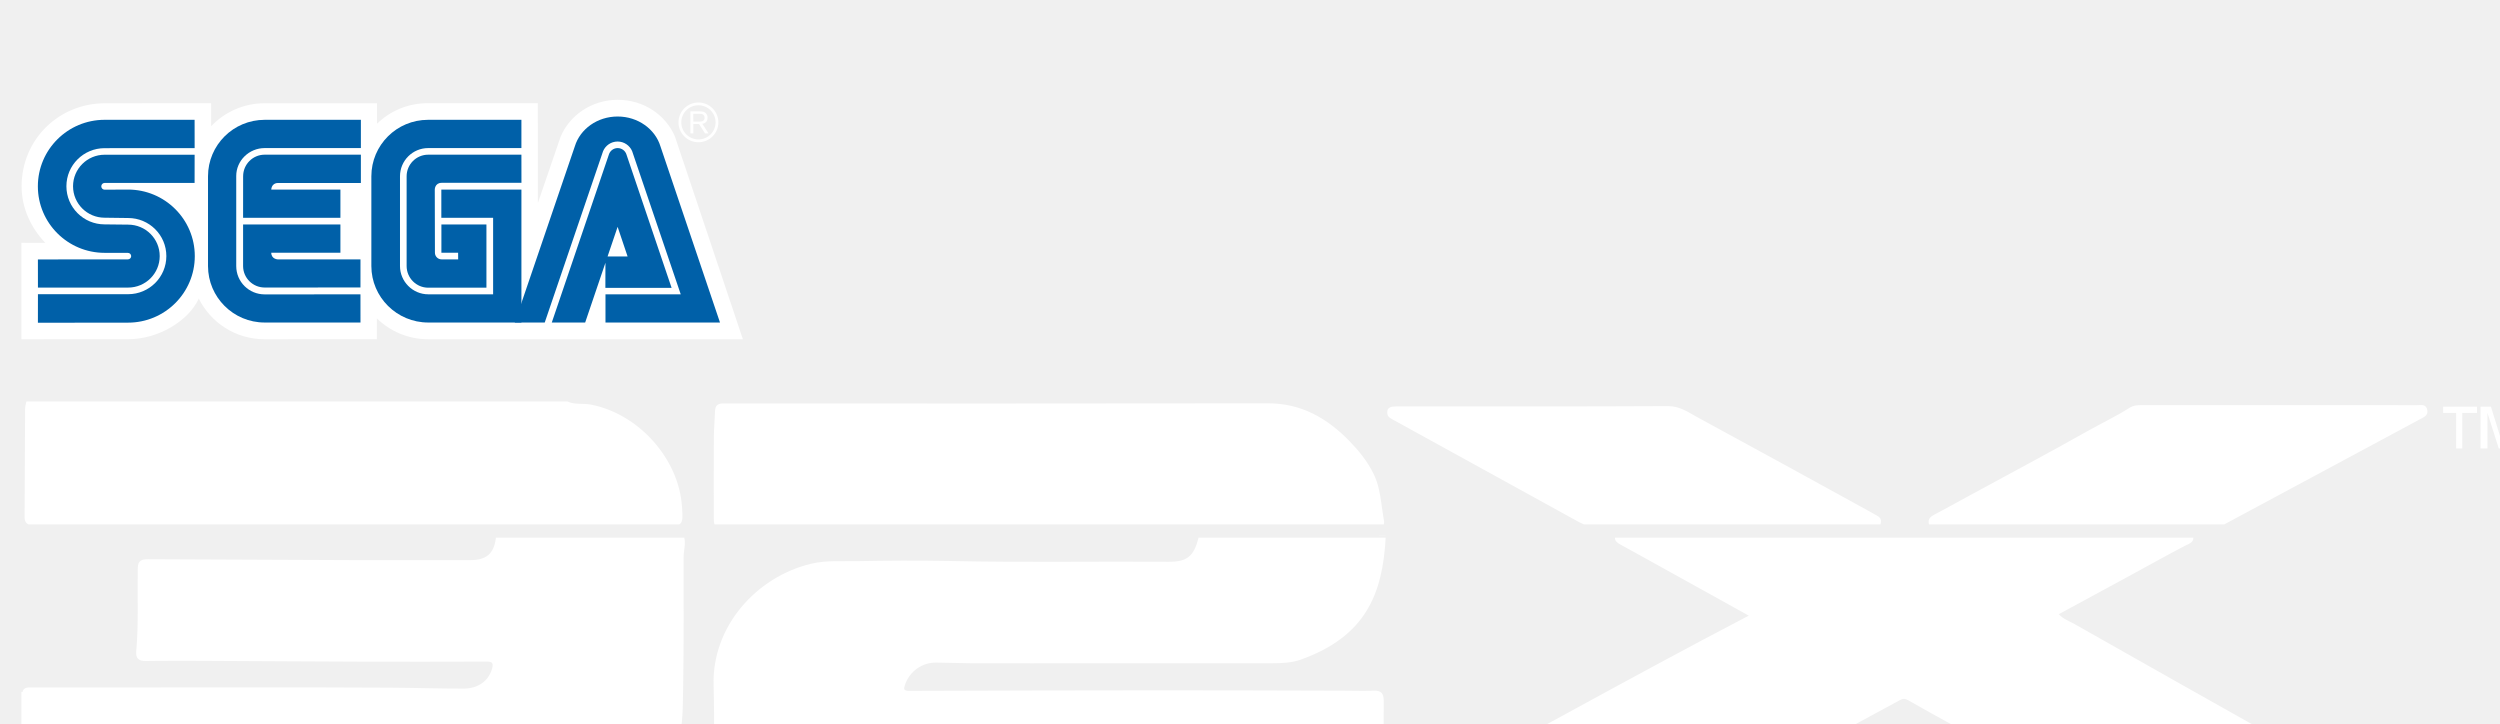
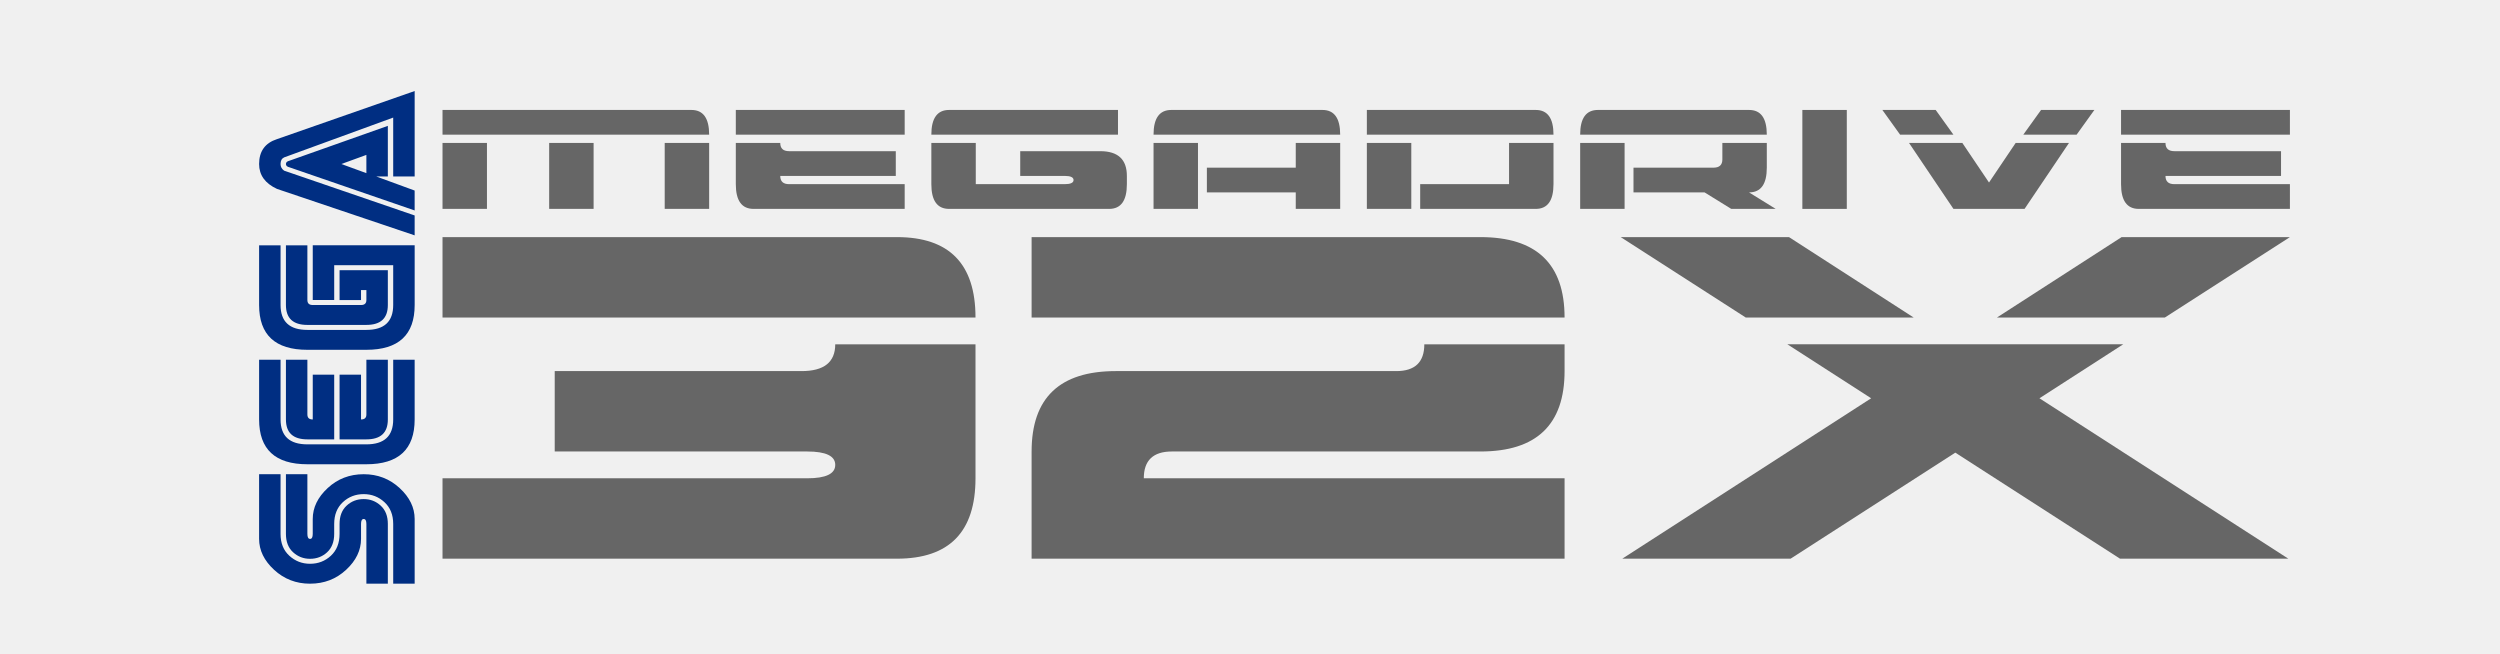
- <svg xmlns="http://www.w3.org/2000/svg" version="1.1" id="svg260">
-   <defs id="defs264" />
-   <g id="Group-25" transform="matrix(1.025682,0,0,1.025682,4.203381,78.899)" style="fill:#ffffff;fill-rule:evenodd;stroke:none;stroke-width:1">
-     <g id="Group-22" transform="translate(464,1)" style="fill-rule:nonzero">
-       <polygon id="Path" points="6.5,1.191 3.667,1.191 3.667,8 2.5,8 2.5,1.191 1.7319479e-14,1.191 1.7319479e-14,4.4408921e-16 6.5,4.4408921e-16 " />
-       <polygon id="polygon228" points="7.167,8 7.167,8.2203747e-16 9.167,8.2203747e-16 11.167,6.468 13.167,4.4408921e-16 15,4.4408921e-16 15,8 13.833,8 13.833,1.191 11.833,8 10.667,8 8.5,1.191 8.5,8 " />
-     </g>
-     <path d="m 261.397,26.095 c -0.59,10.813 -3.848,18.899 -16.203,23.343 -1.744,0.628 -3.624,0.715 -5.477,0.717 -11.606,0.011 -23.213,0.007 -34.819,0.007 l -11.504,0.003 c -3.835,3.58e-4 -7.669,-0.001 -11.504,-0.01 -2.222,-0.005 -4.443,-0.117 -6.665,-0.127 -2.657,-0.011 -4.955,1.646 -5.864,4.086 l -0.042,0.115 c -0.282,0.804 -0.352,1.222 0.768,1.218 16.158,-0.058 32.316,-0.099 48.475,-0.107 11.6,-0.005 23.2,0.046 34.801,0.072 1.716,0.003 3.433,0.063 5.146,0.015 l 0.571,-0.02 c 1.45,-0.063 1.934,0.534 1.945,1.88 l 9e-5,0.082 c -0.033,5.365 -0.023,10.73 -0.019,16.094 l 0.001,3.631 v 0 l 2.8e-4,1.626 c 23.516,-12.427 46.379,-25.377 69.955,-37.686 l -6.624,-3.678 c -4.996,-2.772 -9.987,-5.555 -14.992,-8.31 l -3.005,-1.65 c -0.589,-0.322 -1.004,-0.661 -1.014,-1.231 l 8.8e-4,-0.07 h 110.82 c 0.022,0.952 -0.866,1.17 -1.637,1.571 -3.418,1.778 -6.778,3.665 -10.164,5.505 l -3.476,1.888 c -3.479,1.888 -6.971,3.779 -10.508,5.697 0.832,0.927 2.003,1.314 3.023,1.892 13.668,7.738 27.344,15.462 41.039,23.155 6.836,3.84 13.714,7.607 20.568,11.417 0.687,0.382 1.356,0.804 1.999,1.257 0.474,0.334 0.601,0.847 0.461,1.406 -0.137,0.549 -0.56,0.739 -1.071,0.766 -0.847,0.044 -1.694,0.093 -2.54,0.093 -14.468,0.006 -28.938,-0.111 -43.403,0.077 -4.233,0.055 -7.909,-0.942 -11.539,-2.977 -8.695,-4.875 -17.465,-9.615 -26.212,-14.396 l -2.623,-1.436 c -2.865,-1.571 -5.733,-3.136 -8.562,-4.769 -0.601,-0.347 -1.02,-0.326 -1.583,-0.02 -11.349,6.16 -22.702,12.312 -34.062,18.453 -2.872,1.552 -5.774,3.051 -8.654,4.59 -0.985,0.527 -2.055,0.47 -3.1,0.471 -16.959,0.016 -33.92,0.215 -50.876,-0.029 -41.194,-0.594 -82.388,-0.104 -123.581,-0.258 l -4.786,-0.021 c -2.195,-0.021 -2.196,-0.186 -2.196,-2.717 -3.1e-4,-7.805 0.17,-15.615 -0.041,-23.414 -0.299,-11.089 8.081,-20.665 18.693,-23.209 2.892,-0.693 5.904,-0.438 8.856,-0.495 5.722,-0.111 11.448,-0.139 17.171,-0.041 l 1.43,0.027 c 12.91,0.267 25.819,0.067 38.728,0.123 l 2.278,0.013 c 3.513,0.024 4.843,-0.997 5.728,-4.507 l 0.016,-0.056 v 0 l 0.017,-0.055 z m -134.383,9.5e-5 c 0.29,1.299 -0.132,2.507 -0.133,3.757 -0.007,8.131 0.052,16.263 -0.079,24.391 l -0.063,3.437 c -0.068,3.273 -0.24,6.546 -1.722,9.686 -3.264,6.914 -8.627,11.094 -15.941,12.968 -0.601,0.154 -1.264,0.091 -1.899,0.091 l -23.524,0.007 c -7.841,0.001 -15.682,4e-5 -23.523,-0.007 -15.893,-0.014 -31.786,-0.029 -47.679,-0.085 l -7.946,-0.032 c -1.469,-0.006 -3.078,0.235 -4.405,-0.763 L 0,79.47 V 55.724 l 0.082,-0.104 0.121,0.057 c 0.254,-0.977 1.035,-0.883 1.782,-0.883 5.139,0.004 10.278,0.001 15.418,0.001 17.799,-6.36e-4 35.598,-0.061 53.396,0.04 4.637,0.027 9.278,0.184 13.918,0.177 2.828,-0.005 4.807,-1.495 5.463,-3.805 0.349,-1.228 -0.103,-1.36 -1.024,-1.369 L 88.978,49.837 C 80.872,49.864 72.766,49.872 64.66,49.847 55.339,49.819 46.018,49.746 36.697,49.706 l -3.214,-0.014 c -2.678,-0.01 -5.357,-0.014 -8.035,0.014 l -1.607,0.02 c -1.388,0.021 -1.931,-0.534 -1.842,-1.795 l 0.006,-0.08 c 0.475,-5.31 0.188,-10.634 0.294,-15.95 0.03,-1.499 0.822,-1.683 2.045,-1.676 12.976,0.074 25.953,0.129 38.93,0.168 7.576,0.022 15.153,0.004 22.729,0.003 2.997,0 4.496,-1.171 4.88,-4.052 l 0.024,-0.185 v 0 l 0.01,-0.064 z M 260.103,25.726 h 1.292 l 3.2e-4,0.021 h -1.292 z M 238.827,0.351 c 6.472,-0.012 11.42,2.895 15.703,7.313 1.795,1.852 3.408,3.862 4.559,6.215 0.47,0.961 0.782,1.954 1.014,2.964 0.412,1.791 0.568,3.636 0.878,5.448 l 0.081,0.452 c 0.024,0.129 0.035,0.245 0.036,0.352 0.002,0.154 -0.019,0.286 -0.059,0.4 l -0.022,0.055 H 132.802 c -0.04,-0.103 -0.069,-0.224 -0.089,-0.366 l -0.011,-0.088 -0.008,-0.079 c -0.03,-0.324 -0.031,-0.743 -0.031,-1.285 -9.6e-4,-4.96 -0.019,-9.919 0.013,-14.879 0.011,-1.678 0.175,-3.355 0.228,-5.033 0.031,-0.99 0.504,-1.444 1.478,-1.436 0.636,0.006 1.272,-0.003 1.908,-0.003 34.179,-3.1823e-4 68.358,0.033 102.537,-0.03 z m 76.665,0.538 c 2.221,-0.012 3.813,1.129 5.516,2.066 l 0.128,0.07 c 11.113,6.019 22.18,12.124 33.261,18.202 0.369,0.203 0.721,0.441 1.099,0.625 0.546,0.266 0.823,0.63 0.798,1.171 l -0.005,0.072 -0.01,0.09 c -0.008,0.061 -0.02,0.124 -0.036,0.19 -0.01,0.043 -0.022,0.082 -0.035,0.12 l -0.02,0.055 H 299.391 c -0.26,-0.106 -0.517,-0.225 -0.773,-0.355 l -0.277,-0.143 -0.085,-0.045 C 286.593,16.577 274.921,10.158 263.252,3.735 l -0.281,-0.153 v 0 l -0.28,-0.156 -0.136,-0.079 c -0.135,-0.08 -0.267,-0.164 -0.393,-0.255 -0.431,-0.31 -0.521,-0.776 -0.442,-1.273 0.084,-0.529 0.47,-0.739 0.915,-0.813 l 0.107,-0.016 c 0.524,-0.061 1.057,-0.05 1.586,-0.05 17.055,-0.002 34.11,0.039 51.165,-0.052 z m 143.456,-0.183 0.104,-0.001 c 0.785,-0.018 1.729,-0.22 1.924,0.949 0.184,1.092 -0.724,1.381 -1.464,1.779 -5.749,3.086 -11.493,6.178 -17.24,9.266 l -12.903,6.929 v 0 l -6.45,3.467 -0.847,0.455 h -56.574 c -0.019,-0.058 -0.037,-0.12 -0.049,-0.19 -0.011,-0.062 -0.018,-0.122 -0.022,-0.179 l -0.004,-0.085 c -0.014,-0.638 0.384,-1.033 0.986,-1.353 2.28,-1.211 4.538,-2.462 6.806,-3.696 7.581,-4.124 15.204,-8.174 22.723,-12.408 2.654,-1.494 5.418,-2.793 7.991,-4.43 0.758,-0.482 1.582,-0.512 2.433,-0.511 8.738,0.004 17.477,0.003 26.215,0.002 8.791,-6.3647e-4 17.581,-0.005 26.372,0.007 z M 126.482,23.092 c -0.089,0.185 -0.216,0.323 -0.396,0.425 l -0.062,0.033 H 1.349 C 1.15,23.459 0.989,23.332 0.871,23.159 l -0.042,-0.067 z M 104.618,0 c 1.411,0.668 2.957,0.311 4.438,0.59 9.129,1.719 16.897,10.31 17.512,19.532 l 0.043,0.662 c 0.069,1.113 0.081,1.815 -0.108,2.259 l -0.022,0.048 H 0.828 C 0.685,22.845 0.612,22.521 0.614,22.1 0.661,15.192 0.67,8.284 0.711,1.376 0.713,0.968 0.837,0.56 0.924,0.153 L 0.954,0 Z" id="Shape" />
+ <svg xmlns="http://www.w3.org/2000/svg" enable-background="new 0 0 288.411 75.415" viewBox="0 0 288.411 75.415" version="1.1" id="svg36">
+   <defs id="defs40" />
+   <g id="g26" style="fill:#666666" transform="matrix(0.8123249,0,0,0.7536186,29.89134,10.50236)">
+     <path d="M 26.048,6.682 V 2.895 H 61.39 c 1.684,0 2.524,1.262 2.524,3.787 z m 0,11.36 V 7.944 h 6.311 v 10.098 z m 15.146,0 V 7.944 h 6.311 v 10.098 z m 16.409,0 V 7.944 h 6.311 v 10.098 z" id="path2" style="fill:#666666" />
+     <path d="M 67.701,6.682 V 2.895 h 23.982 v 3.787 z m 0,7.573 V 7.944 h 6.311 c 0,0.843 0.421,1.262 1.262,1.262 h 15.147 v 3.787 H 74.012 c 0,0.843 0.421,1.262 1.262,1.262 h 16.409 v 3.787 H 70.226 c -1.684,0 -2.525,-1.262 -2.525,-3.787 z" id="path4" style="fill:#666666" />
+     <path d="m 95.47,6.682 c 0,-2.524 0.841,-3.787 2.524,-3.787 h 23.982 v 3.787 z m 0,7.573 V 7.944 h 6.311 v 6.311 h 12.622 c 0.841,0 1.262,-0.212 1.262,-0.631 0,-0.419 -0.422,-0.631 -1.262,-0.631 h -6.311 V 9.206 h 11.36 c 2.524,0 3.787,1.262 3.787,3.787 v 1.262 c 0,2.524 -0.841,3.787 -2.524,3.787 h -22.72 c -1.684,0 -2.525,-1.262 -2.525,-3.787 z" id="path6" style="fill:#666666" />
+     <path d="m 127.026,6.682 c 0,-2.524 0.841,-3.787 2.524,-3.787 h 21.458 c 1.684,0 2.524,1.262 2.524,3.787 z m 0,11.36 V 7.944 h 6.311 v 10.098 z m 20.196,0 V 15.518 H 134.6 v -3.787 h 12.622 V 7.944 h 6.311 v 10.098 z" id="path8" style="fill:#666666" />
+     <path d="M 157.32,6.682 V 2.895 h 23.982 c 1.684,0 2.524,1.262 2.524,3.787 z m 0,11.36 V 7.944 h 6.311 v 10.098 z m 23.982,0 h -16.409 v -3.787 h 12.622 V 7.944 h 6.311 v 6.311 c 0,2.525 -0.84,3.787 -2.524,3.787 z" id="path10" style="fill:#666666" />
+     <path d="m 187.613,6.682 c 0,-2.524 0.841,-3.787 2.524,-3.787 h 21.458 c 1.684,0 2.524,1.262 2.524,3.787 z m 0,11.36 V 7.944 h 6.311 v 10.098 z m 7.574,-2.525 V 11.73 h 11.36 c 0.841,0 1.262,-0.419 1.262,-1.262 V 7.944 h 6.311 v 3.787 c 0,2.524 -0.841,3.787 -2.524,3.787 l 3.787,2.524 h -6.311 l -3.787,-2.524 h -10.098 z" id="path12" style="fill:#666666" />
+     <path d="M 219.169,18.042 V 2.895 h 6.311 v 15.147 z" id="path14" style="fill:#666666" />
+     <path d="m 233.053,6.682 -2.524,-3.787 h 7.573 l 2.524,3.787 z m 7.574,11.36 -6.311,-10.098 h 7.573 l 3.787,6.059 3.787,-6.059 h 7.573 l -6.311,10.098 z m 9.917,-11.36 2.524,-3.787 h 7.573 l -2.524,3.787 z" id="path16" style="fill:#666666" />
+     <path d="M 264.429,6.682 V 2.895 h 23.982 v 3.787 z m 0,7.573 V 7.944 h 6.311 c 0,0.843 0.421,1.262 1.262,1.262 h 15.147 v 3.787 H 270.74 c 0,0.843 0.421,1.262 1.262,1.262 h 16.409 v 3.787 h -21.458 c -1.683,0 -2.524,-1.262 -2.524,-3.787 z" id="path18" style="fill:#666666" />
+     <path d="M 26.048,34.667 V 22.361 h 64.538 c 7.436,0 11.155,4.102 11.155,12.307 H 26.048 Z m 0,36.921 V 59.281 h 51.79 c 2.655,0 3.984,-0.685 3.984,-2.051 0,-1.366 -1.329,-2.051 -3.984,-2.051 H 41.983 V 42.872 h 35.058 c 3.187,0 4.781,-1.366 4.781,-4.102 h 19.919 v 20.511 c 0,8.205 -3.719,12.307 -11.155,12.307 z" id="path20" style="fill:#666666" />
+     <path d="M 109.708,34.667 V 22.361 h 63.741 c 7.968,0 11.951,4.102 11.951,12.307 h -75.692 z m 0,20.512 c 0,-8.205 3.984,-12.307 11.951,-12.307 h 39.838 c 2.655,0 3.984,-1.366 3.984,-4.102 H 185.4 v 4.102 c 0,8.205 -3.984,12.307 -11.951,12.307 h -43.822 c -2.655,0 -3.984,1.366 -3.984,4.102 H 185.4 V 71.588 H 109.707 V 55.179 Z" id="path22" style="fill:#666666" />
+     <path d="M 211.125,34.667 193.368,22.36 h 23.903 l 17.7,12.307 z M 264.281,71.588 240.89,55.354 217.499,71.587 h -23.903 l 35.342,-24.555 -11.895,-8.263 h 47.692 l -11.895,8.263 35.342,24.555 h -23.901 z m 0.227,-49.227 h 23.903 l -17.757,12.307 h -23.846 z" id="path24" style="fill:#666666" />
  </g>
-   <g id="SEGA_logo" style="fill:none;fill-rule:nonzero;stroke:none;stroke-width:1" transform="matrix(1.025682,0,0,1.025682,4.203381,19.61578)">
-     <path d="m 68.11,41.884 c 2.538,2.465 5.999,3.989 9.816,3.989 l 60.314,0.007 L 125.214,7.019 C 123.435,2.891 119.261,-5.6249995e-7 114.248,-5.6249995e-7 109.256,-5.6249995e-7 105.019,2.986 103.306,7.097 L 98.964,19.755 98.947,0.654 77.884,0.643 c -3.807,0 -7.229,1.486 -9.75,3.943 l 0.007,-3.926 H 46.576 c -4.017,0 -7.67,1.713 -10.225,4.405 V 0.643 L 16.025,0.661 C 7.25,0.653 0.053,7.512 0.042,16.581 c 0,4.198 1.835,8.006 4.541,10.827 L 0,27.401 v 18.472 l 20.479,-0.004 c 5.754,-0.007 11.456,-3.479 13.438,-7.638 l 0.059,-0.171 c 2.29,4.625 7.068,7.813 12.599,7.813 l 21.535,-0.004 v -3.985" id="path233" style="fill:#ffffff" />
-     <path d="M 3.164,42.712 20.433,42.694 c 7.065,0 12.791,-5.708 12.791,-12.742 0,-7.047 -5.726,-12.756 -12.791,-12.756 l -4.485,0.024 c -0.353,0 -0.64,-0.29 -0.64,-0.647 0,-0.357 0.287,-0.647 0.64,-0.647 l 17.238,0.004 0.007,-5.408 H 15.945 c -3.335,0 -6.048,2.709 -6.048,6.037 0,3.332 2.713,6.03 6.048,6.03 l 4.506,0.059 c 4.048,0 7.324,3.265 7.324,7.293 0,4.031 -3.275,7.303 -7.324,7.303 H 3.171 l -0.007,5.467" id="path235" style="fill:#0060a8" />
-     <path d="M 3.171,35.976 H 20.451 c 3.345,0 6.051,-2.698 6.051,-6.034 0,-3.332 -2.706,-6.027 -6.051,-6.027 l -4.506,-0.049 c -4.041,0 -7.32,-3.268 -7.32,-7.306 0,-4.027 3.279,-7.296 7.32,-7.296 l 17.249,-0.004 -0.007,-5.429 H 15.948 c -7.058,0 -12.791,5.702 -12.791,12.743 0,7.041 5.733,12.746 12.791,12.746 l 4.461,0.007 c 0.339,0 0.626,0.276 0.626,0.626 0,0.343 -0.287,0.619 -0.626,0.619 l -17.245,0.014 0.007,5.39" id="path237" style="fill:#0060a8" />
-     <path d="m 46.614,37.28 c -2.996,0 -5.45,-2.388 -5.45,-5.437 V 14.592 c 0,-2.933 2.454,-5.345 5.45,-5.345 l 18.433,0.003 V 3.832 H 46.614 c -5.999,0 -10.858,4.842 -10.858,10.82 v 17.192 c 0,5.978 4.859,10.827 10.858,10.827 l 18.356,0.007 -0.004,-5.405 -18.353,0.006" id="path239" style="fill:#0060a8" />
-     <path d="m 42.485,14.651 c 0,-2.286 1.839,-4.139 4.129,-4.139 h 18.433 v 5.425 H 49.166 c -1.272,0 -1.29,1.262 -1.29,1.262 h 13.249 v 5.401 H 42.478 l 0.006,-7.95" id="path241" style="fill:#0060a8" />
-     <path d="m 46.614,35.965 c -2.283,0 -4.136,-1.842 -4.136,-4.122 v -7.957 h 18.647 v 5.412 H 47.875 c 0.018,1.272 1.29,1.279 1.29,1.279 h 15.805 l -0.004,5.38 -18.352,0.007" id="path243" style="fill:#0060a8" />
-     <path d="m 77.965,37.266 c -2.986,0 -5.425,-2.433 -5.425,-5.423 V 14.651 c 0,-2.992 2.422,-5.405 5.411,-5.405 H 95.804 V 3.832 H 77.909 c -5.996,0 -10.855,4.842 -10.855,10.82 v 17.192 c 0,5.978 4.901,10.827 10.897,10.827 l 17.854,0.007 V 17.2 H 80.461 v 5.401 h 9.921 V 37.266 H 77.965" id="path245" style="fill:#0060a8" />
-     <path d="m 73.811,31.843 c 0,2.291 1.853,4.154 4.139,4.154 h 11.152 V 23.88 h -8.628 v 5.419 h 3.202 l 0.01,1.272 H 80.499 c -0.696,0 -1.265,-0.576 -1.265,-1.272 l -0.029,-12.103 c 0,0 -0.004,-1.258 1.28,-1.29 h 15.326 l -0.007,-5.398 -17.854,0.004 c -2.286,0 -4.139,1.853 -4.139,4.139 v 17.192" id="path247" style="fill:#0060a8" />
-     <path d="m 112.58,10.432 c 0.241,-0.688 0.894,-1.185 1.667,-1.185 0.773,0 1.434,0.496 1.668,1.185 l 8.667,25.603 h -12.69 l 0.014,-6.023 h 4.241 l -1.909,-5.674 -6.219,18.335 h -6.397 l 10.96,-32.242" id="path249" style="fill:#0060a8" />
-     <path d="m 126.329,37.266 h -14.417 v 5.407 h 21.94 L 122.442,8.914 c -1,-3.293 -4.296,-5.715 -8.198,-5.715 -3.908,0 -7.194,2.412 -8.201,5.702 L 94.528,42.674 h 5.744 L 111.451,9.845 c 0.454,-1.087 1.524,-1.853 2.783,-1.853 1.252,0 2.328,0.766 2.786,1.846 l 9.309,27.428" id="path251" style="fill:#0060a8" />
-     <path d="m 129.717,8.128 c 1.021,0 1.982,-0.399 2.703,-1.115 0.72,-0.723 1.122,-1.678 1.122,-2.698 0,-1.014 -0.402,-1.965 -1.122,-2.688 -0.72,-0.713 -1.681,-1.111 -2.703,-1.111 -2.101,0 -3.817,1.703 -3.817,3.8 0,1.021 0.399,1.975 1.125,2.698 0.717,0.716 1.675,1.115 2.692,1.115 m -3.279,-3.814 c 0,-0.87 0.335,-1.695 0.961,-2.314 0.623,-0.619 1.447,-0.954 2.318,-0.954 0.881,0 1.706,0.336 2.328,0.954 0.619,0.619 0.962,1.444 0.962,2.314 0,1.807 -1.475,3.275 -3.29,3.275 -0.871,0 -1.696,-0.339 -2.318,-0.958 -0.626,-0.618 -0.961,-1.44 -0.961,-2.317 z" id="path253" style="fill:#ffffff" />
-     <path d="m 128.738,4.636 v 1.797 h -0.552 V 2.21 h 1.569 c 0.591,0.007 0.937,0.007 1.266,0.255 0.318,0.235 0.451,0.588 0.451,0.979 0,0.986 -0.804,1.115 -1.007,1.157 l 1.189,1.832 h -0.668 l -1.157,-1.797 h -1.091 m 0,-0.465 h 1.122 c 0.179,0 0.347,0 0.514,-0.042 0.392,-0.094 0.531,-0.374 0.531,-0.682 0,-0.112 -0.011,-0.395 -0.252,-0.591 -0.221,-0.185 -0.5,-0.178 -0.825,-0.178 h -1.091 z" id="path255" style="fill:#ffffff" />
-   </g>
+   <path d="m 35.77,67.337 c -1.609,0 -2.991,-0.533 -4.146,-1.598 -1.155,-1.065 -1.733,-2.255 -1.733,-3.569 v -7.463 h 2.475 v 6.889 c 0,1.059 0.336,1.898 1.011,2.516 0.674,0.619 1.471,0.928 2.393,0.928 0.934,0 1.736,-0.309 2.404,-0.928 0.666,-0.619 1,-1.457 1,-2.516 v -1.149 c 0,-0.906 0.271,-1.61 0.816,-2.115 0.543,-0.504 1.2,-0.756 1.969,-0.756 0.757,0 1.409,0.252 1.959,0.756 0.551,0.504 0.825,1.209 0.825,2.115 v 6.889 H 42.268 v -6.889 c 0,-0.383 -0.103,-0.574 -0.309,-0.574 -0.206,0 -0.309,0.191 -0.309,0.574 v 1.722 c 0,1.314 -0.574,2.504 -1.723,3.569 -1.148,1.066 -2.533,1.598 -4.156,1.598 z m 0,-2.871 c -0.757,0 -1.409,-0.252 -1.959,-0.756 -0.551,-0.504 -0.825,-1.208 -0.825,-2.114 v -6.889 h 2.475 v 6.889 c 0,0.383 0.103,0.574 0.309,0.574 0.206,0 0.309,-0.191 0.309,-0.574 v -1.722 c 0,-1.314 0.574,-2.504 1.723,-3.569 1.147,-1.065 2.532,-1.598 4.156,-1.598 1.609,0 2.991,0.533 4.146,1.598 1.155,1.065 1.733,2.255 1.733,3.569 v 7.463 h -2.475 v -6.889 c 0,-1.059 -0.336,-1.898 -1.011,-2.516 -0.674,-0.619 -1.471,-0.928 -2.393,-0.928 -0.934,0 -1.736,0.309 -2.404,0.928 -0.666,0.619 -1,1.457 -1,2.516 v 1.149 c 0,0.906 -0.271,1.61 -0.816,2.115 -0.543,0.503 -1.2,0.754 -1.969,0.754 z" id="path28" style="fill:#002e82;stroke-width:0.782" />
+   <path d="m 35.461,53.559 c -3.713,0 -5.569,-1.723 -5.569,-5.167 v -6.889 h 2.475 v 6.889 c 0,1.913 1.032,2.871 3.094,2.871 h 6.806 c 2.062,0 3.094,-0.957 3.094,-2.871 v -6.889 h 2.475 v 6.889 c 0,3.445 -1.856,5.167 -5.569,5.167 z m 3.094,-2.871 h -3.094 c -1.65,0 -2.475,-0.766 -2.475,-2.296 v -6.889 h 2.475 v 6.315 c 0,0.383 0.206,0.574 0.619,0.574 v -5.167 h 2.475 z m 0.619,0 v -7.463 h 2.475 v 5.167 c 0.413,0 0.619,-0.191 0.619,-0.574 v -6.315 h 2.475 v 6.889 c 0,1.531 -0.825,2.296 -2.475,2.296 z" id="path30" style="fill:#002e82;stroke-width:0.782" />
+   <path d="m 35.461,40.355 c -3.713,0 -5.569,-1.722 -5.569,-5.167 v -6.889 h 2.475 v 6.889 c 0,1.913 1.032,2.871 3.094,2.871 h 6.806 c 2.062,0 3.094,-0.957 3.094,-2.871 V 30.595 h -6.806 v 4.018 h -2.475 v -6.315 h 11.758 v 6.889 c 0,3.445 -1.856,5.167 -5.569,5.167 z m 0,-2.871 c -1.65,0 -2.475,-0.766 -2.475,-2.296 v -6.889 h 2.475 v 6.315 c 0,0.383 0.206,0.574 0.619,0.574 h 5.569 c 0.413,0 0.619,-0.191 0.619,-0.574 V 33.465 h -0.619 v 1.149 h -2.475 v -3.445 h 5.569 v 4.018 c 0,1.531 -0.825,2.296 -2.475,2.296 h -6.807 z" id="path32" style="fill:#002e82;stroke-width:0.782" />
+   <path d="m 45.361,20.357 v -6.793 l -12.582,4.593 c -0.275,0.127 -0.413,0.383 -0.413,0.766 0,0.319 0.138,0.574 0.413,0.766 l 15.057,5.167 v 2.296 L 31.954,21.793 c -1.375,-0.638 -2.062,-1.595 -2.062,-2.871 0,-1.467 0.687,-2.424 2.062,-2.871 l 15.883,-5.55 v 9.855 z m -0.619,0 h -1.341 l 4.434,1.626 v 2.296 l -14.437,-4.975 c -0.275,-0.064 -0.413,-0.191 -0.413,-0.383 0,-0.191 0.138,-0.319 0.413,-0.383 l 11.345,-4.018 v 5.837 z m -5.363,-1.435 2.888,1.053 v -2.106 z" id="path34" style="fill:#002e82;stroke-width:0.782" />
</svg>
